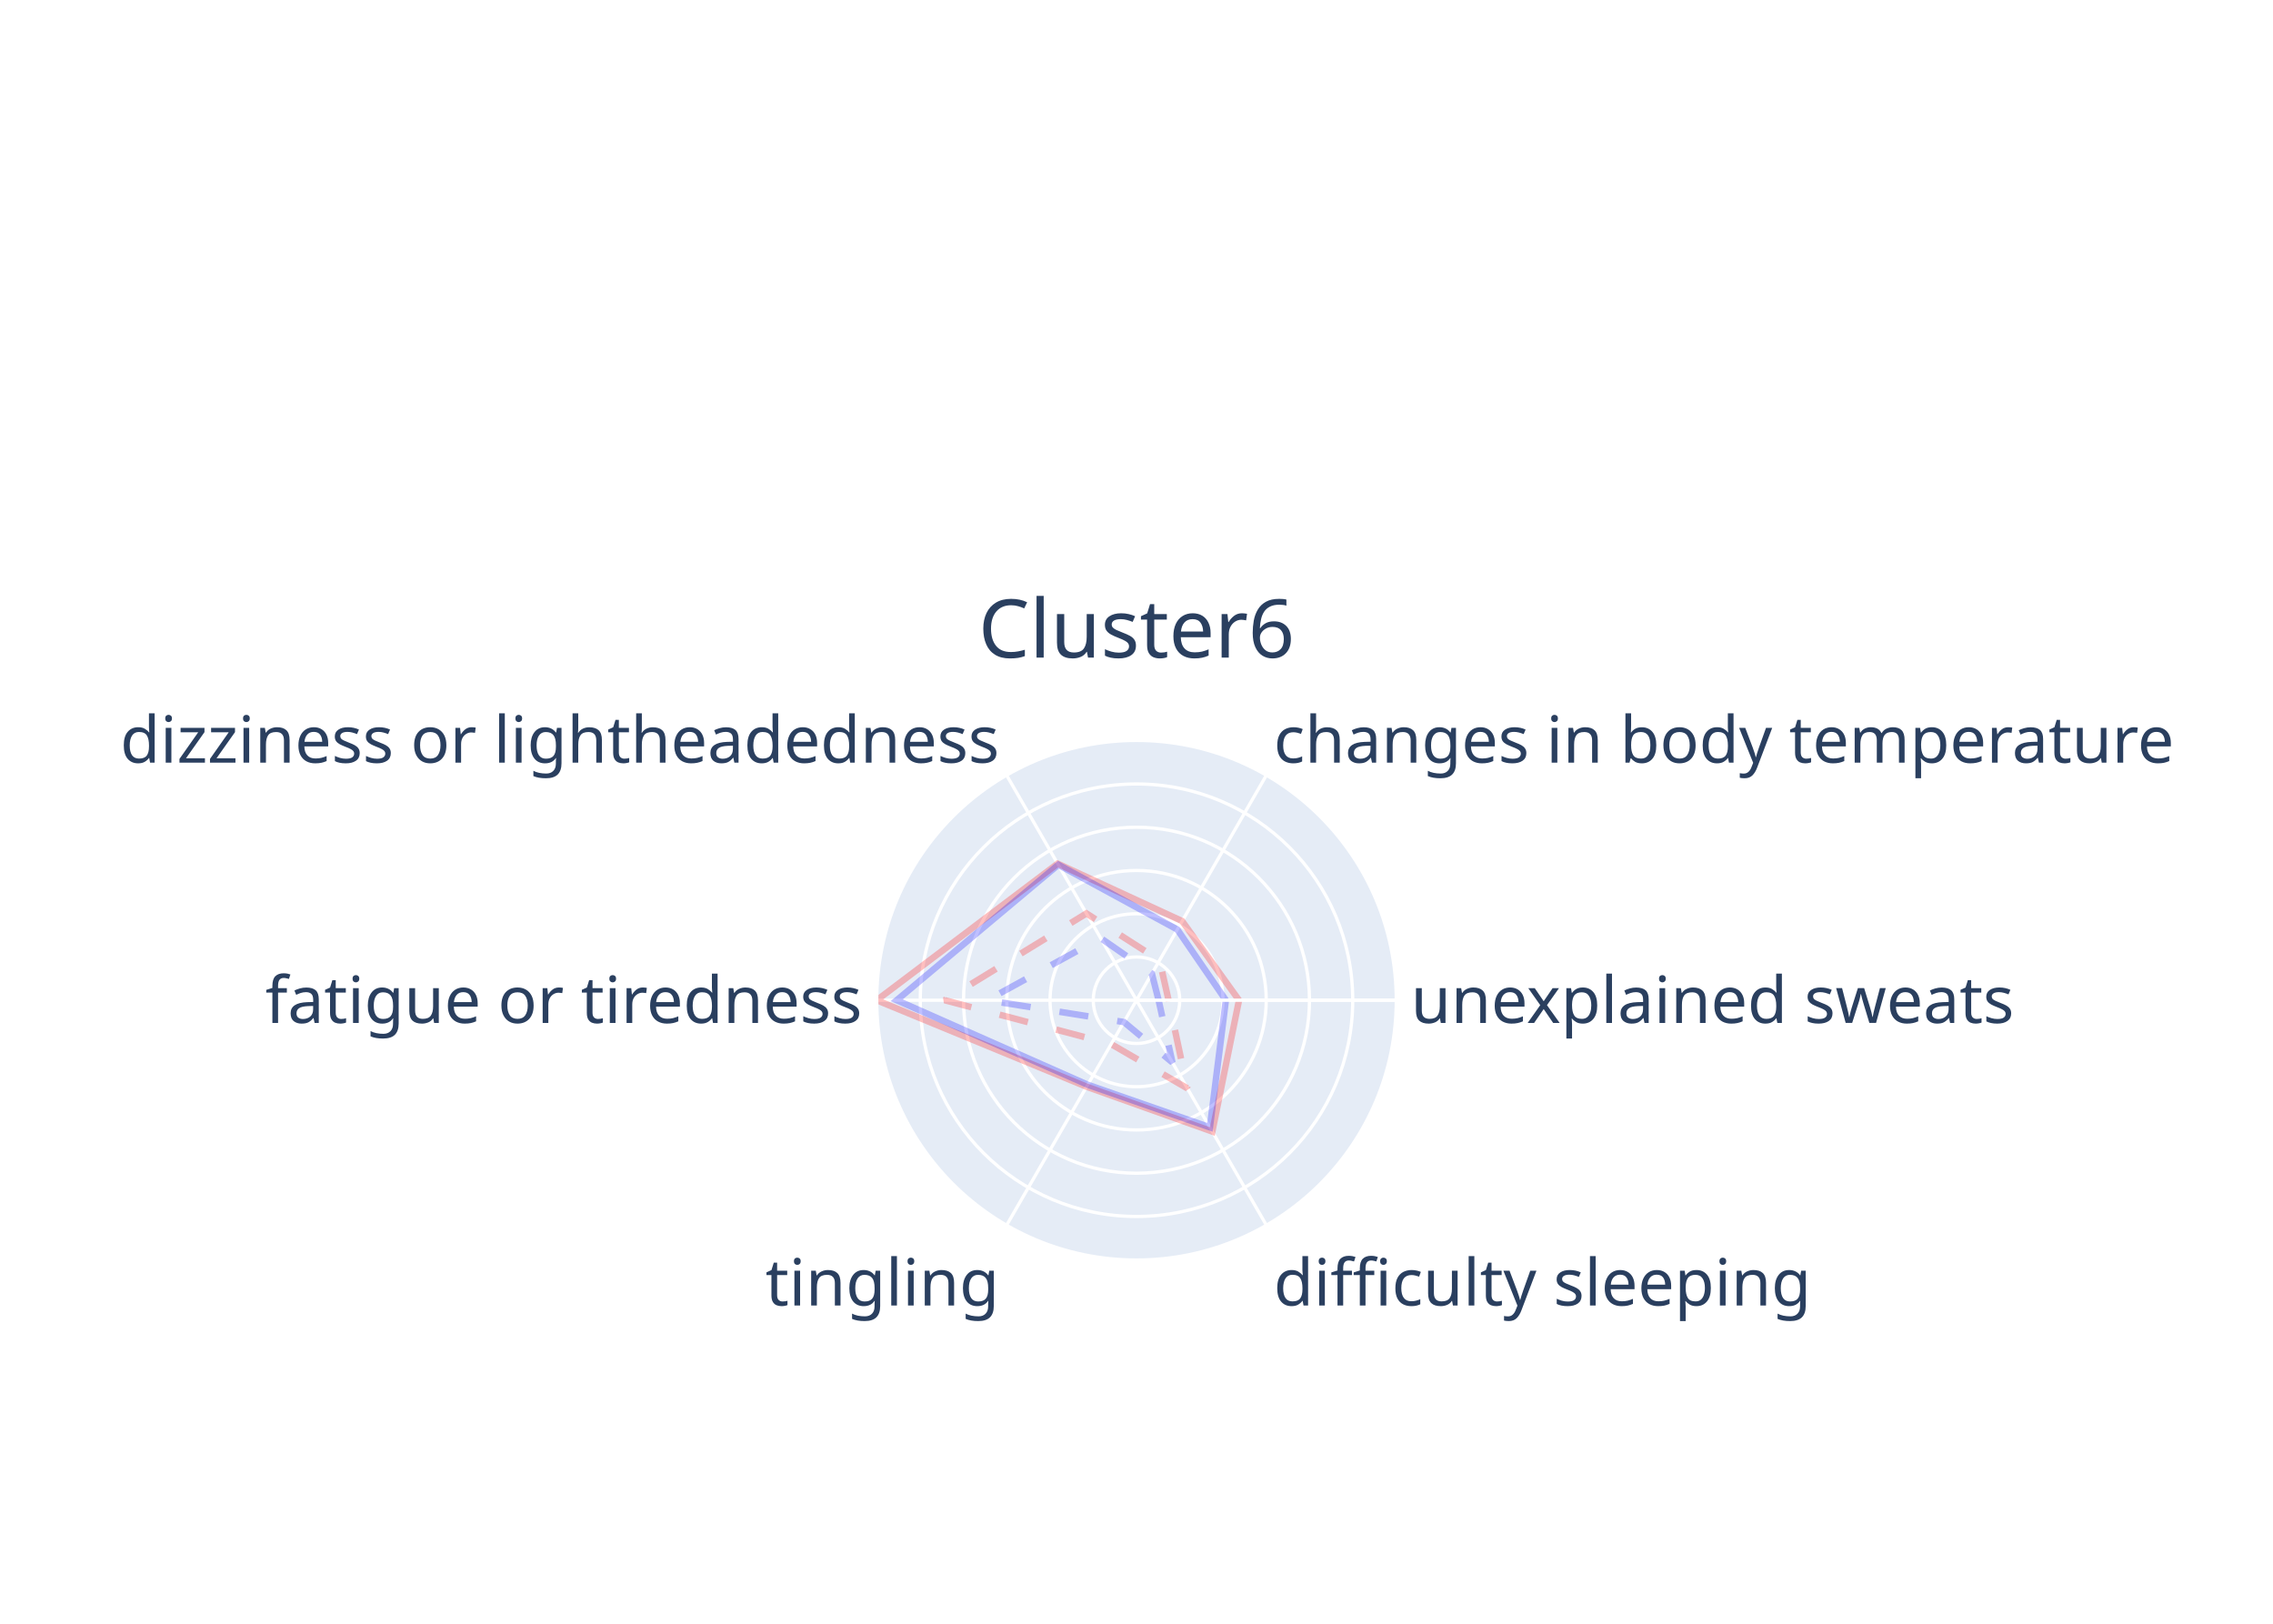
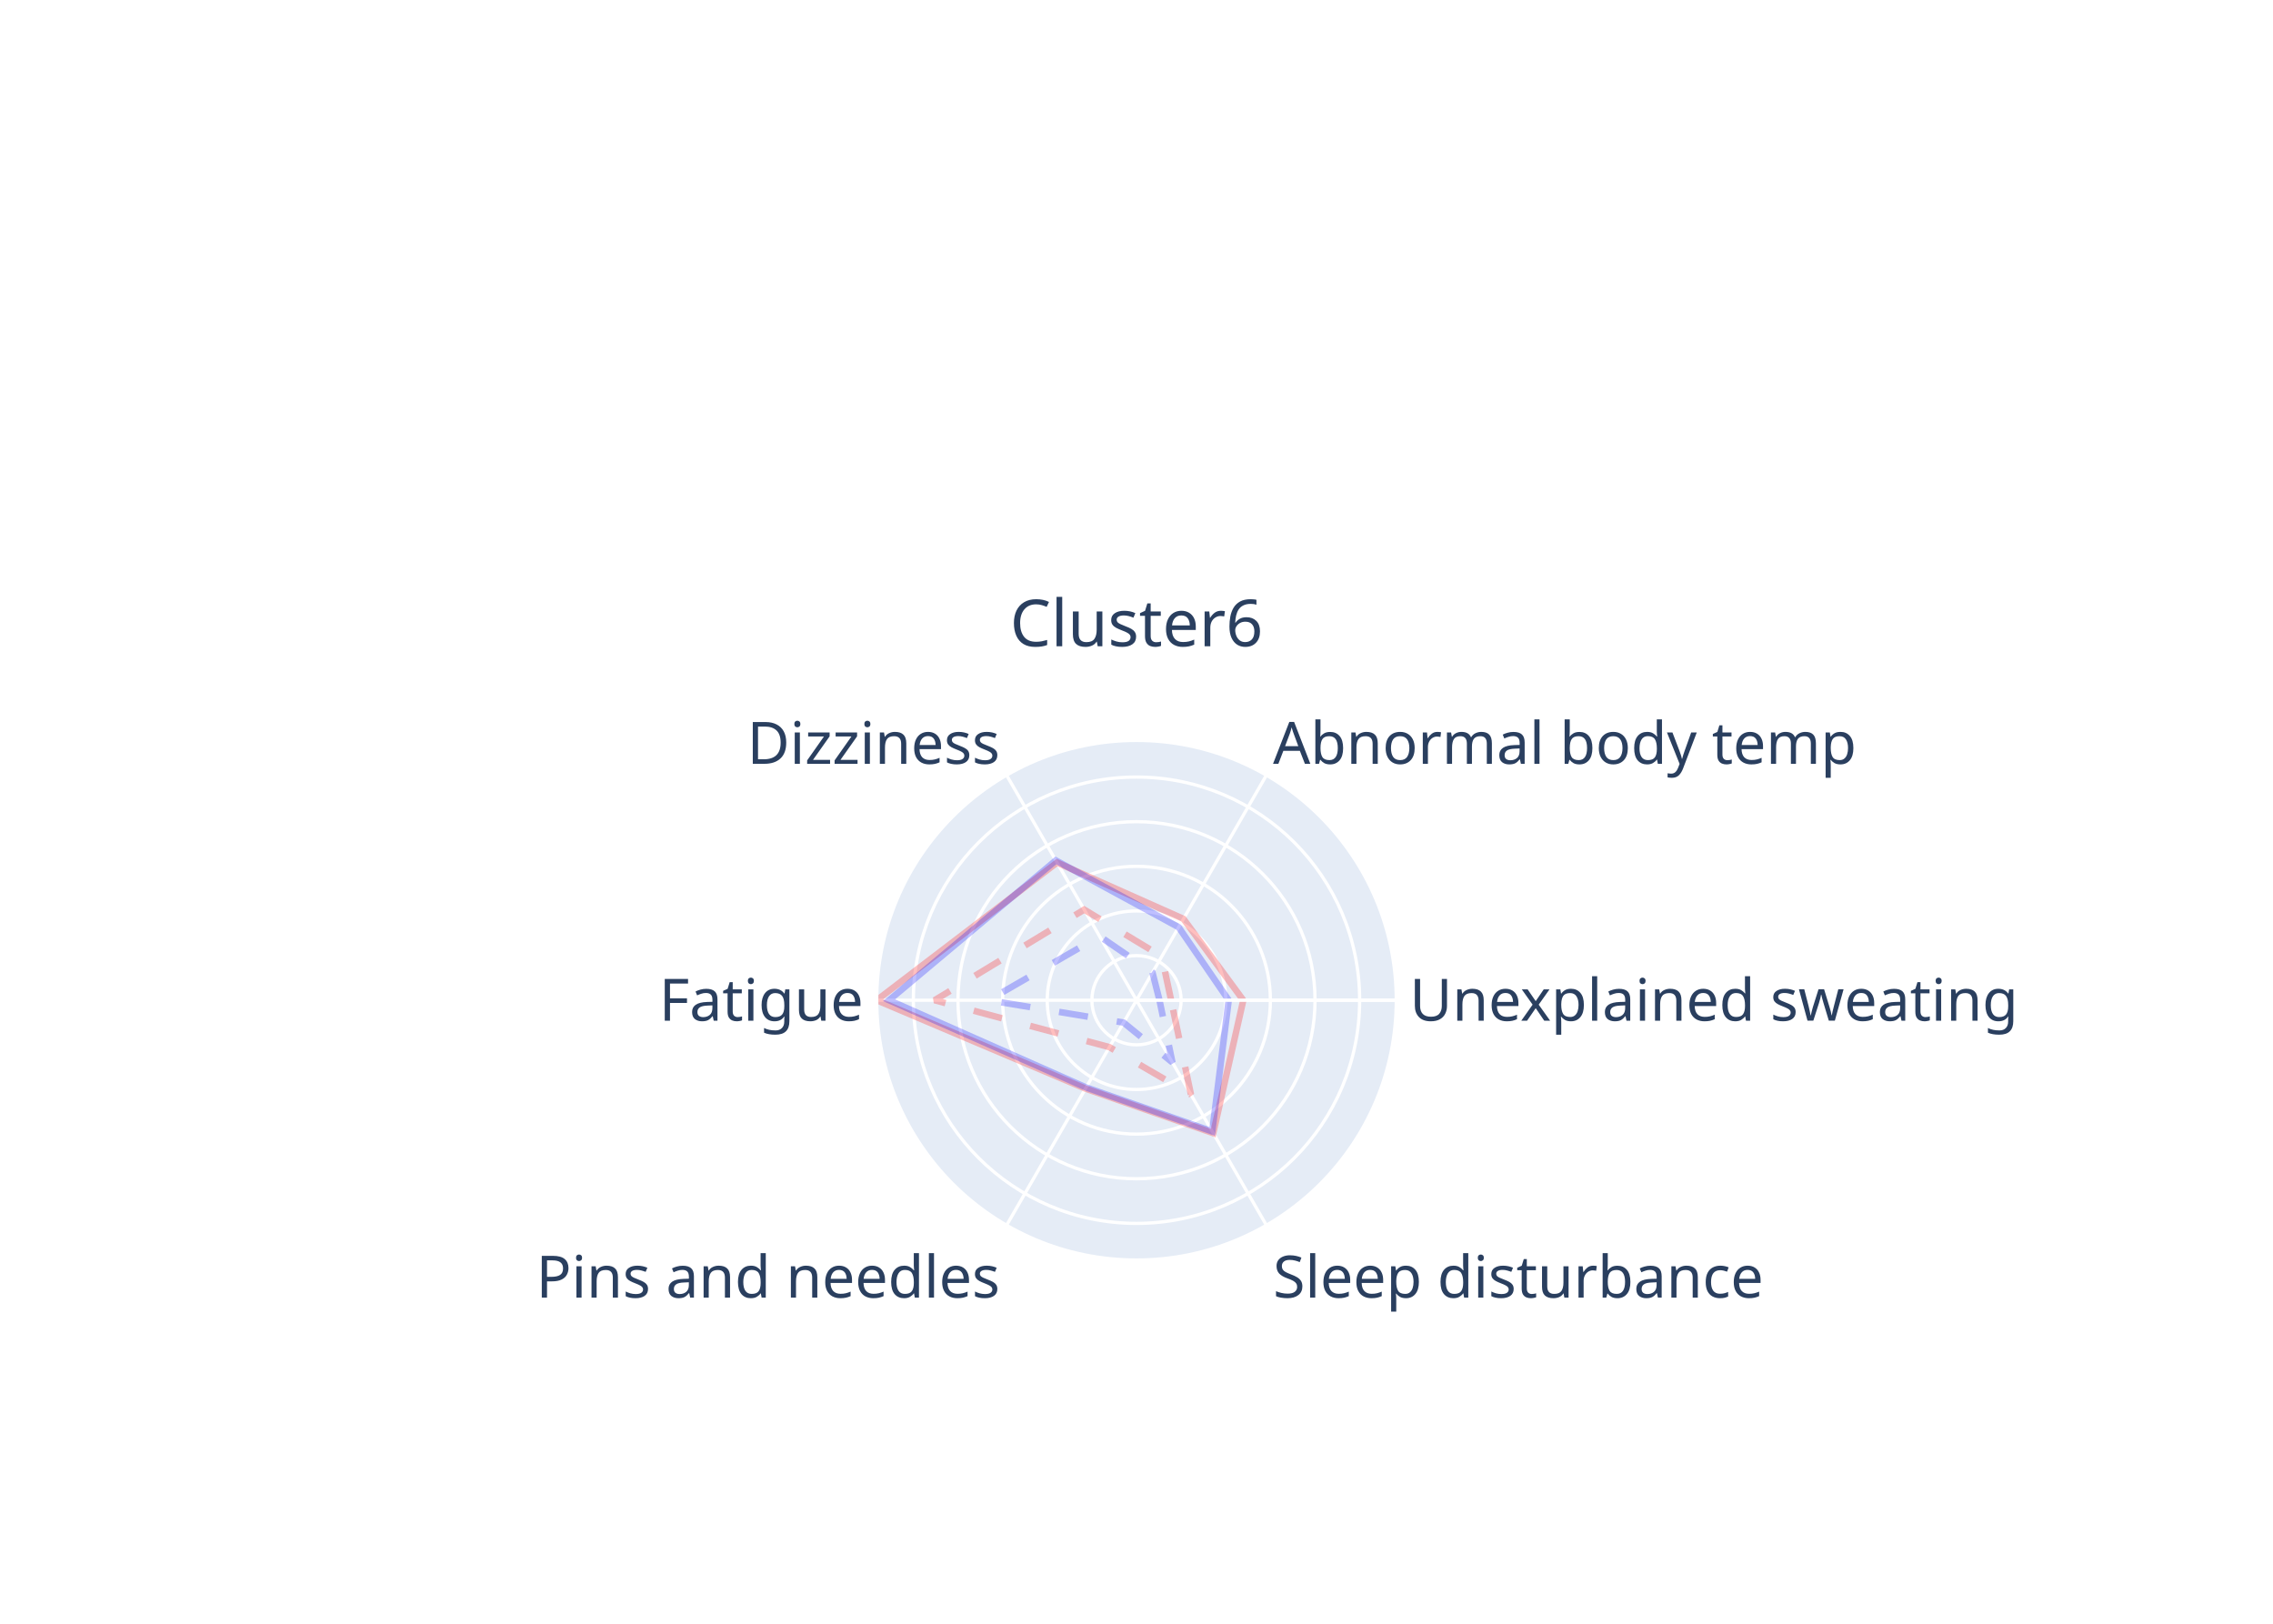
<svg xmlns="http://www.w3.org/2000/svg" class="main-svg" width="700" height="500" style="" viewBox="0 0 700 500">
  <rect x="0" y="0" width="700" height="500" style="fill: rgb(255, 255, 255); fill-opacity: 1;" />
-   <defs id="defs-5f5ce5">
+   <defs id="defs-38d793">
    <g class="clips">
-       <clipPath id="clip5f5ce5polar-for-traces">
+       <clipPath id="clip38d793polar-for-traces">
        <path d="M80,0A80,80 0,1,0 -80,-9.797174393178826e-15A80,80 0,1,0 80,1.9594348786357652e-14Z" transform="translate(80,80)" />
      </clipPath>
    </g>
    <g class="gradients" />
    <g class="patterns" />
  </defs>
  <g class="bglayer" />
  <g class="layer-below">
    <g class="imagelayer" />
    <g class="shapelayer" />
  </g>
  <g class="cartesianlayer" />
  <g class="polarlayer">
    <g class="polar">
      <g class="polarsublayer draglayer" />
      <g class="polarsublayer plotbg">
        <path d="M80,0A80,80 0,1,0 -80,-9.797174393178826e-15A80,80 0,1,0 80,1.9594348786357652e-14Z" transform="translate(350,308)" style="fill: rgb(229, 236, 246); fill-opacity: 1;" />
      </g>
      <g class="polarsublayer backplot">
        <g class="maplayer" />
      </g>
      <g class="polarsublayer angular-grid" style="fill: none;">
        <path class="angularaxisgrid" d="M350,308L430,308" style="stroke: rgb(255, 255, 255); stroke-opacity: 1; stroke-width: 1px;" />
        <path class="angularaxisgrid" d="M350,308L390,238.718" style="stroke: rgb(255, 255, 255); stroke-opacity: 1; stroke-width: 1px;" />
        <path class="angularaxisgrid" d="M350,308L310,238.718" style="stroke: rgb(255, 255, 255); stroke-opacity: 1; stroke-width: 1px;" />
        <path class="angularaxisgrid" d="M350,308L270,308" style="stroke: rgb(255, 255, 255); stroke-opacity: 1; stroke-width: 1px;" />
        <path class="angularaxisgrid" d="M350,308L310,377.282" style="stroke: rgb(255, 255, 255); stroke-opacity: 1; stroke-width: 1px;" />
        <path class="angularaxisgrid" d="M350,308L390,377.282" style="stroke: rgb(255, 255, 255); stroke-opacity: 1; stroke-width: 1px;" />
      </g>
      <g class="polarsublayer radial-grid" transform="translate(350,308)" style="fill: none;">
-         <path class="xgrid" d="M13.32,0A13.32,13.32 0,1,0 -13.32,-1.6312295364642745e-15A13.32,13.32 0,1,0 13.32,3.262459072928549e-15Z" style="stroke: rgb(255, 255, 255); stroke-opacity: 1; stroke-width: 1px;" />
-         <path class="xgrid" d="M26.63,0A26.63,26.63 0,1,0 -26.63,-3.2612344261294014e-15A26.63,26.63 0,1,0 26.63,6.522468852258803e-15Z" style="stroke: rgb(255, 255, 255); stroke-opacity: 1; stroke-width: 1px;" />
-         <path class="xgrid" d="M39.95,0A39.95,39.95 0,1,0 -39.95,-4.892463962593677e-15A39.95,39.95 0,1,0 39.95,9.784927925187353e-15Z" style="stroke: rgb(255, 255, 255); stroke-opacity: 1; stroke-width: 1px;" />
-         <path class="xgrid" d="M53.27,0A53.27,53.27 0,1,0 -53.27,-6.523693499057951e-15A53.27,53.27 0,1,0 53.27,1.3047386998115903e-14Z" style="stroke: rgb(255, 255, 255); stroke-opacity: 1; stroke-width: 1px;" />
-         <path class="xgrid" d="M66.59,0A66.59,66.59 0,1,0 -66.59,-8.154923035522226e-15A66.59,66.59 0,1,0 66.59,1.630984607104445e-14Z" style="stroke: rgb(255, 255, 255); stroke-opacity: 1; stroke-width: 1px;" />
+         <path class="xgrid" d="M13.74,0A13.74,13.74 0,1,0 -13.74,-1.6826647020284633e-15A13.74,13.74 0,1,0 13.74,3.3653294040569266e-15Z" style="stroke: rgb(255, 255, 255); stroke-opacity: 1; stroke-width: 1px;" />
+         <path class="xgrid" d="M27.49,0A27.49,27.49 0,1,0 -27.49,-3.3665540508560737e-15A27.49,27.49 0,1,0 27.49,6.7331081017121475e-15Z" style="stroke: rgb(255, 255, 255); stroke-opacity: 1; stroke-width: 1px;" />
+         <path class="xgrid" d="M41.23,0A41.23,41.23 0,1,0 -41.23,-5.049218752884537e-15A41.23,41.23 0,1,0 41.23,1.0098437505769074e-14Z" style="stroke: rgb(255, 255, 255); stroke-opacity: 1; stroke-width: 1px;" />
+         <path class="xgrid" d="M54.98,0A54.98,54.98 0,1,0 -54.98,-6.7331081017121475e-15A54.98,54.98 0,1,0 54.98,1.3466216203424295e-14Z" style="stroke: rgb(255, 255, 255); stroke-opacity: 1; stroke-width: 1px;" />
+         <path class="xgrid" d="M68.72,0A68.72,68.72 0,1,0 -68.72,-8.41577280374061e-15A68.72,68.72 0,1,0 68.72,1.683154560748122e-14Z" style="stroke: rgb(255, 255, 255); stroke-opacity: 1; stroke-width: 1px;" />
      </g>
-       <g class="polarsublayer frontplot" transform="translate(270,228)" clip-path="url(#clip5f5ce5polar-for-traces)">
+       <g class="polarsublayer frontplot" transform="translate(270,228)" clip-path="url(#clip38d793polar-for-traces)">
        <g class="barlayer" />
        <g class="scatterlayer">
-           <g class="trace scatter trace67ab80" style="stroke-miterlimit: 2; opacity: 1;">
+           <g class="trace scatter trace7b4d89" style="stroke-miterlimit: 2; opacity: 1;">
            <g class="fills" />
            <g class="errorbars" />
            <g class="lines">
-               <path class="js-line" d="M111.57,80L94.06,55.64L55.72,37.95L0,80L64.62,106.63L103.35,120.44L111.57,80" style="vector-effect: none; fill: none; stroke: rgb(255, 0, 0); stroke-opacity: 0.25; stroke-width: 2px; opacity: 1;" />
+               <path class="js-line" d="M112.89,80L94.46,54.95L55.53,37.62L0,80L64.28,107.22L103.63,120.93L112.89,80" style="vector-effect: none; fill: none; stroke: rgb(255, 0, 0); stroke-opacity: 0.25; stroke-width: 2px; opacity: 1;" />
            </g>
            <g class="points" />
            <g class="text" />
          </g>
-           <g class="trace scatter traced044aa" style="stroke-miterlimit: 2; opacity: 1;">
+           <g class="trace scatter trace3abc79" style="stroke-miterlimit: 2; opacity: 1;">
            <g class="fills" />
            <g class="errorbars" />
            <g class="lines">
-               <path class="js-line" d="M107.52,80L92.57,58.22L55.92,38.29L6.16,80L64.97,106.03L102.6,119.14L107.52,80" style="vector-effect: none; fill: none; stroke: rgb(0, 0, 255); stroke-opacity: 0.25; stroke-width: 2px; opacity: 1;" />
+               <path class="js-line" d="M108.4,80L92.98,57.52L55.15,36.95L3.79,80L64.49,106.87L103.32,120.4L108.4,80" style="vector-effect: none; fill: none; stroke: rgb(0, 0, 255); stroke-opacity: 0.25; stroke-width: 2px; opacity: 1;" />
            </g>
            <g class="points" />
            <g class="text" />
          </g>
-           <g class="trace scatter trace7851e5" style="stroke-miterlimit: 2; opacity: 1;">
+           <g class="trace scatter trace43b8e7" style="stroke-miterlimit: 2; opacity: 1;">
            <g class="fills" />
            <g class="errorbars" />
            <g class="lines">
-               <path class="js-line" d="M89.88,80L87.1,67.71L64.58,53.28L20.94,80L72.2,93.51L95.66,107.13L89.88,80" style="vector-effect: none; fill: none; stroke: rgb(255, 0, 0); stroke-opacity: 0.25; stroke-dasharray: 9px, 9px; stroke-width: 2px; opacity: 1;" />
+               <path class="js-line" d="M90.66,80L87.78,66.53L63.89,52.1L17.83,80L71.66,94.45L96.77,109.05L90.66,80" style="vector-effect: none; fill: none; stroke: rgb(255, 0, 0); stroke-opacity: 0.25; stroke-dasharray: 9px, 9px; stroke-width: 2px; opacity: 1;" />
            </g>
            <g class="points" />
            <g class="text" />
          </g>
-           <g class="trace scatter trace2d1049" style="stroke-miterlimit: 2; opacity: 1;">
+           <g class="trace scatter tracea7ab2f" style="stroke-miterlimit: 2; opacity: 1;">
            <g class="fills" />
            <g class="errorbars" />
            <g class="lines">
-               <path class="js-line" d="M86.81,80L84.73,71.81L68.95,60.86L34.03,80L76.12,86.72L91.06,99.17L86.81,80" style="vector-effect: none; fill: none; stroke: rgb(0, 0, 255); stroke-opacity: 0.25; stroke-dasharray: 9px, 9px; stroke-width: 2px; opacity: 1;" />
+               <path class="js-line" d="M87.08,80L84.92,71.48L68.61,60.28L34.46,80L76.02,86.89L91.07,99.17L87.08,80" style="vector-effect: none; fill: none; stroke: rgb(0, 0, 255); stroke-opacity: 0.25; stroke-dasharray: 9px, 9px; stroke-width: 2px; opacity: 1;" />
            </g>
            <g class="points" />
            <g class="text" />
          </g>
        </g>
      </g>
      <g class="polarsublayer angular-line">
        <path d="M80,0A80,80 0,1,0 -80,-9.797174393178826e-15A80,80 0,1,0 80,1.9594348786357652e-14Z" transform="translate(350,308)" stroke-width="1" style="fill: none; stroke: rgb(255, 255, 255); stroke-opacity: 1;" />
      </g>
      <g class="polarsublayer radial-line">
        <line x1="0" y1="0" x2="80" y2="0" transform="translate(350,308)" stroke-width="1" style="fill: none; stroke: rgb(255, 255, 255); stroke-opacity: 1;" />
      </g>
      <g class="polarsublayer angular-axis">
        <g class="angularaxistick">
-           <text text-anchor="start" x="4.5" y="7" transform="translate(430,308)" style="font-family: sans-serif; font-size: 20px; fill: rgb(42, 63, 95); fill-opacity: 1; white-space: pre; opacity: 1;">unexplained sweats</text>
+           <text text-anchor="start" x="4.1" y="6.3" transform="translate(430,308)" style="font-family: sans-serif; font-size: 18px; fill: rgb(42, 63, 95); fill-opacity: 1; white-space: pre; opacity: 1;">Unexplained sweating</text>
        </g>
        <g class="angularaxistick">
-           <text text-anchor="start" x="2.25" y="-3.861" transform="translate(390,238.718)" style="font-family: sans-serif; font-size: 20px; fill: rgb(42, 63, 95); fill-opacity: 1; white-space: pre; opacity: 1;">changes in body temperature</text>
+           <text text-anchor="start" x="2.05" y="-3.518" transform="translate(390,238.718)" style="font-family: sans-serif; font-size: 18px; fill: rgb(42, 63, 95); fill-opacity: 1; white-space: pre; opacity: 1;">Abnormal body temp</text>
        </g>
        <g class="angularaxistick">
-           <text text-anchor="end" x="-2.25" y="-3.861" transform="translate(310,238.718)" style="font-family: sans-serif; font-size: 20px; fill: rgb(42, 63, 95); fill-opacity: 1; white-space: pre; opacity: 1;">dizziness or lightheadedness</text>
+           <text text-anchor="end" x="-2.05" y="-3.518" transform="translate(310,238.718)" style="font-family: sans-serif; font-size: 18px; fill: rgb(42, 63, 95); fill-opacity: 1; white-space: pre; opacity: 1;">Dizziness</text>
        </g>
        <g class="angularaxistick">
-           <text text-anchor="end" x="-4.5" y="7" transform="translate(270,308)" style="font-family: sans-serif; font-size: 20px; fill: rgb(42, 63, 95); fill-opacity: 1; white-space: pre; opacity: 1;">fatigue or tiredness</text>
+           <text text-anchor="end" x="-4.1" y="6.3" transform="translate(270,308)" style="font-family: sans-serif; font-size: 18px; fill: rgb(42, 63, 95); fill-opacity: 1; white-space: pre; opacity: 1;">Fatigue</text>
        </g>
        <g class="angularaxistick">
-           <text text-anchor="end" x="-2.25" y="24.718" transform="translate(310,377.282)" style="font-family: sans-serif; font-size: 20px; fill: rgb(42, 63, 95); fill-opacity: 1; white-space: pre; opacity: 1;">tingling</text>
+           <text text-anchor="end" x="-2.05" y="22.289" transform="translate(310,377.282)" style="font-family: sans-serif; font-size: 18px; fill: rgb(42, 63, 95); fill-opacity: 1; white-space: pre; opacity: 1;">Pins and needles</text>
        </g>
        <g class="angularaxistick">
-           <text text-anchor="start" x="2.25" y="24.718" transform="translate(390,377.282)" style="font-family: sans-serif; font-size: 20px; fill: rgb(42, 63, 95); fill-opacity: 1; white-space: pre; opacity: 1;">difficulty sleeping</text>
+           <text text-anchor="start" x="2.05" y="22.289" transform="translate(390,377.282)" style="font-family: sans-serif; font-size: 18px; fill: rgb(42, 63, 95); fill-opacity: 1; white-space: pre; opacity: 1;">Sleep disturbance</text>
        </g>
      </g>
      <g class="polarsublayer radial-axis" display="none" />
    </g>
  </g>
  <g class="smithlayer" />
  <g class="ternarylayer" />
  <g class="geolayer" />
  <g class="funnelarealayer" />
  <g class="pielayer" />
  <g class="iciclelayer" />
  <g class="treemaplayer" />
  <g class="sunburstlayer" />
  <g class="glimages" />
-   <defs id="topdefs-5f5ce5">
+   <defs id="topdefs-38d793">
    <g class="clips" />
  </defs>
  <g class="layer-above">
    <g class="imagelayer" />
    <g class="shapelayer" />
  </g>
  <g class="infolayer">
    <g class="g-gtitle">
-       <text class="gtitle" x="350" y="185" text-anchor="middle" dy="0.7em" style="opacity: 1; font-family: sans-serif; font-size: 25px; fill: rgb(42, 63, 95); fill-opacity: 1; white-space: pre;">Cluster6</text>
+       <text class="gtitle" x="350" y="185" text-anchor="middle" dy="0.7em" style="opacity: 1; font-family: sans-serif; font-size: 20px; fill: rgb(42, 63, 95); fill-opacity: 1; white-space: pre;">Cluster6</text>
    </g>
    <g class="g-polartitle" />
  </g>
</svg>
